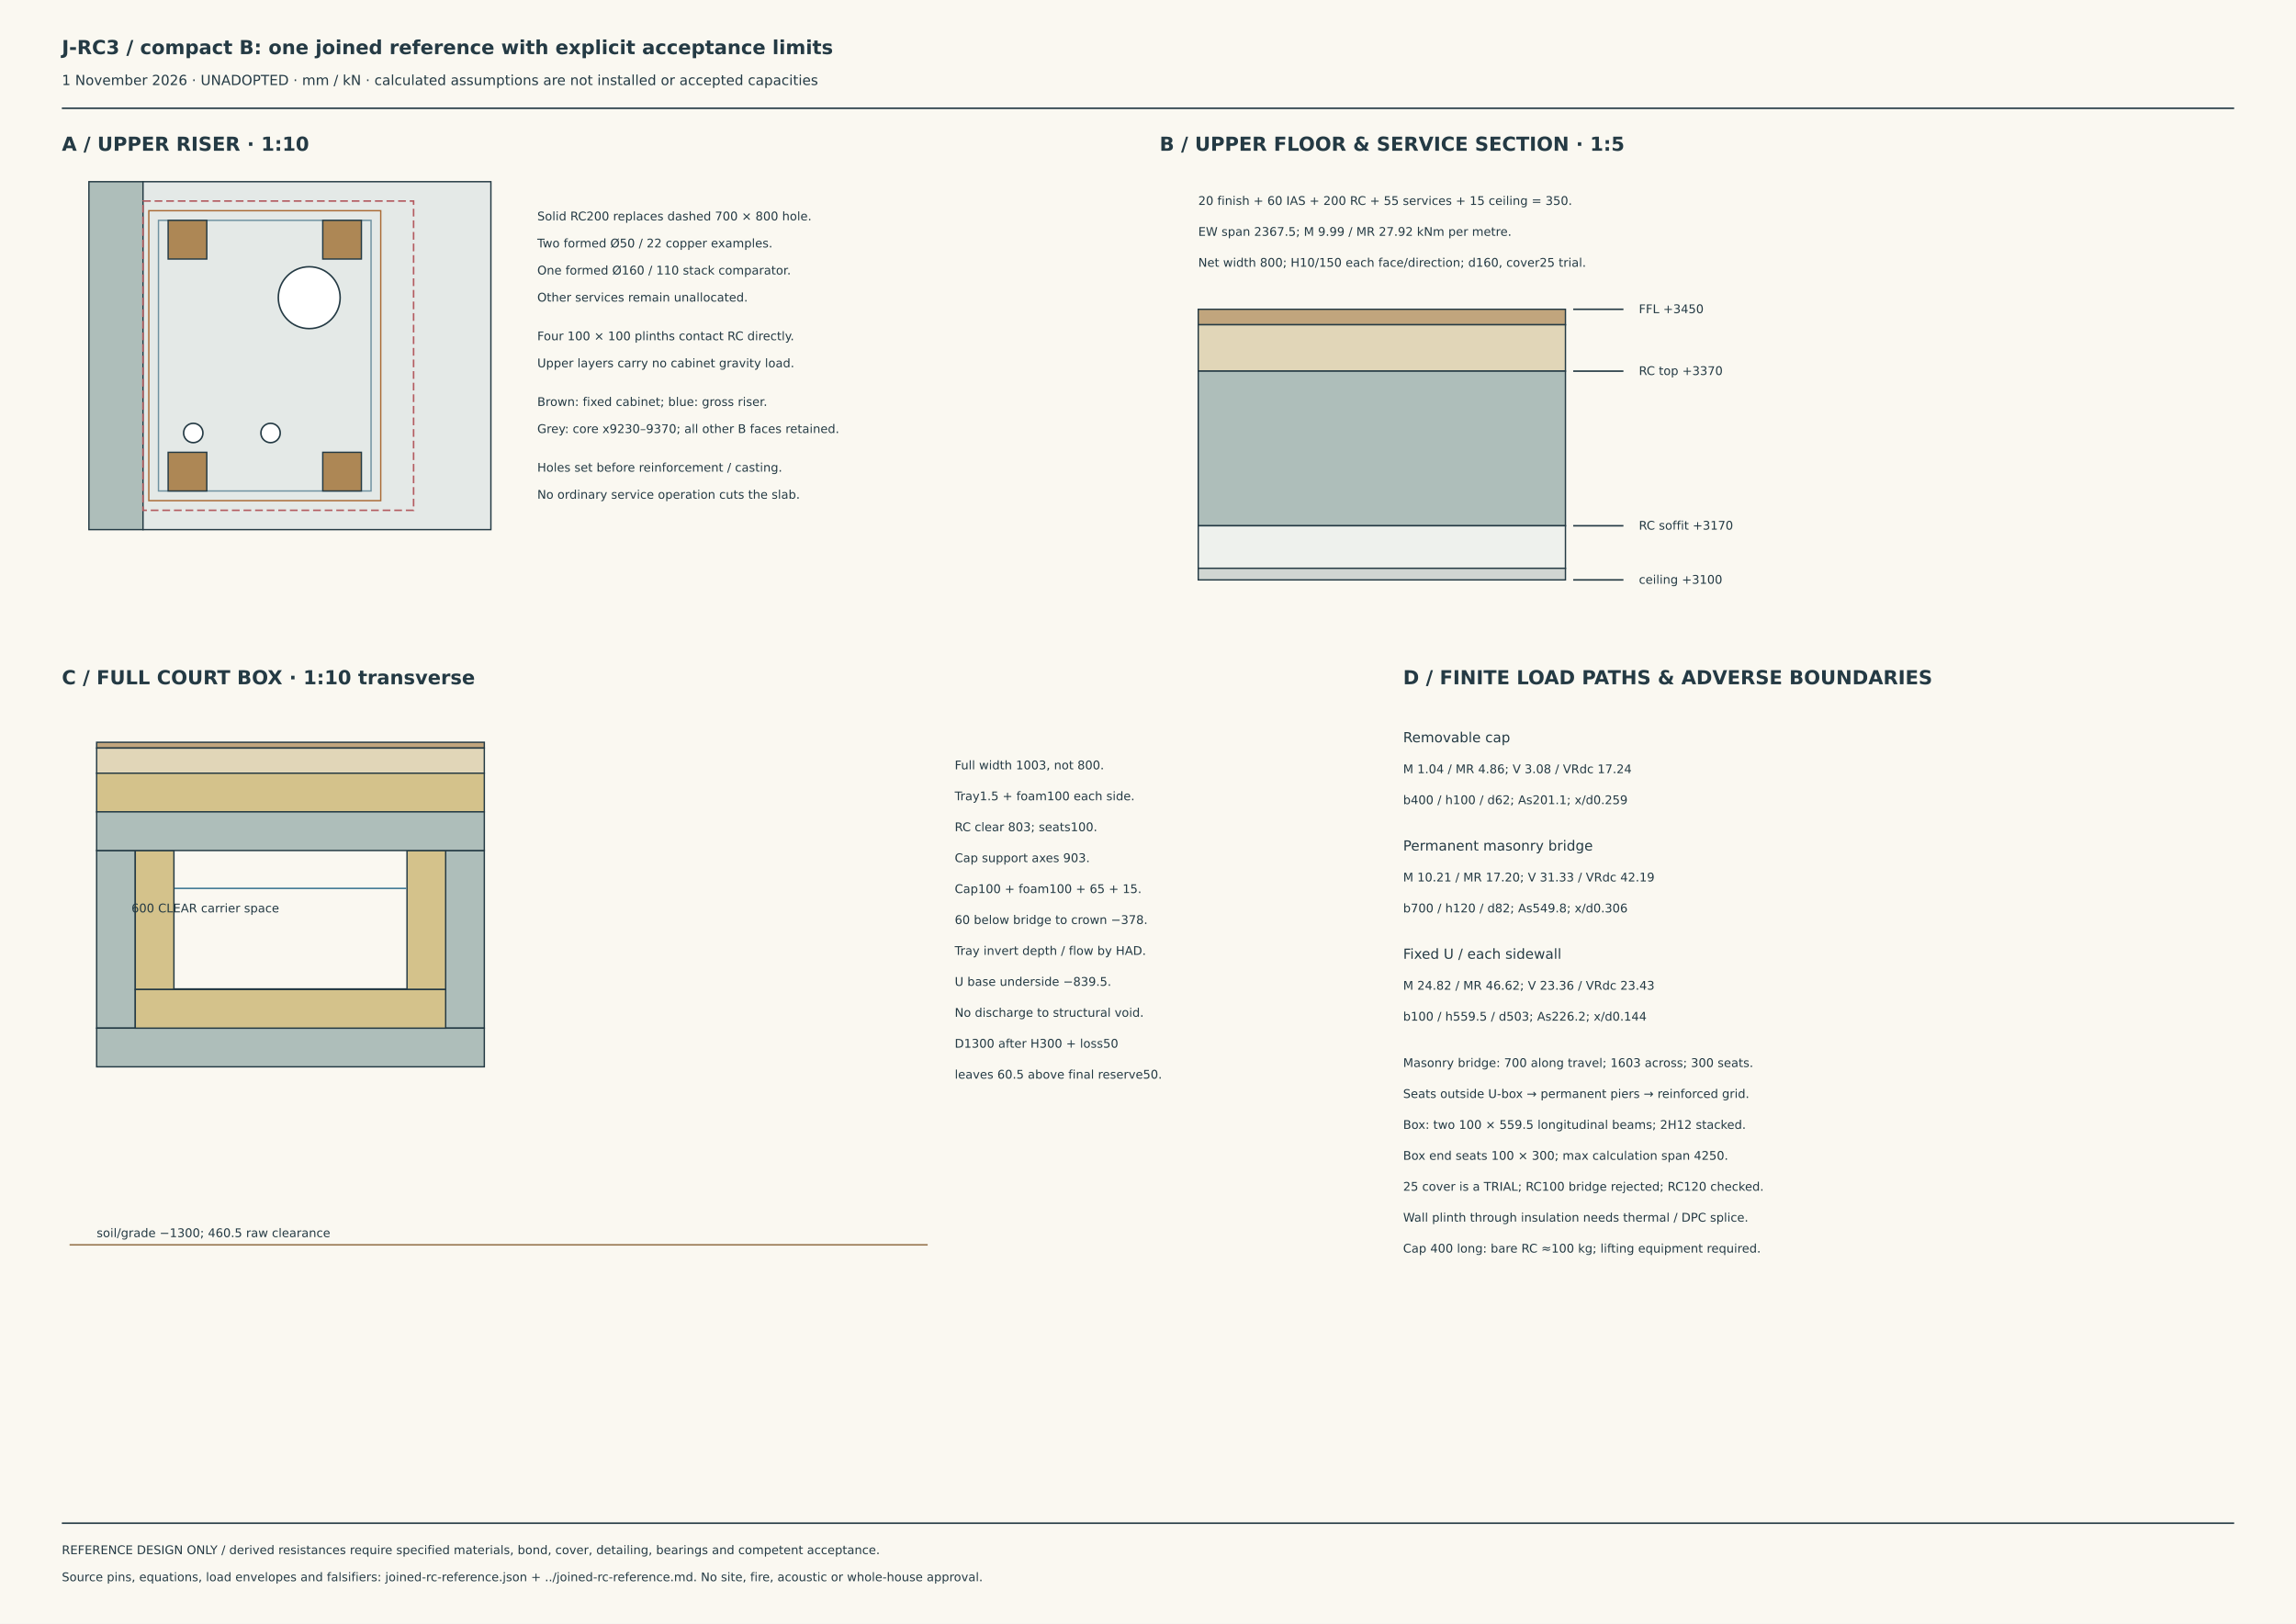
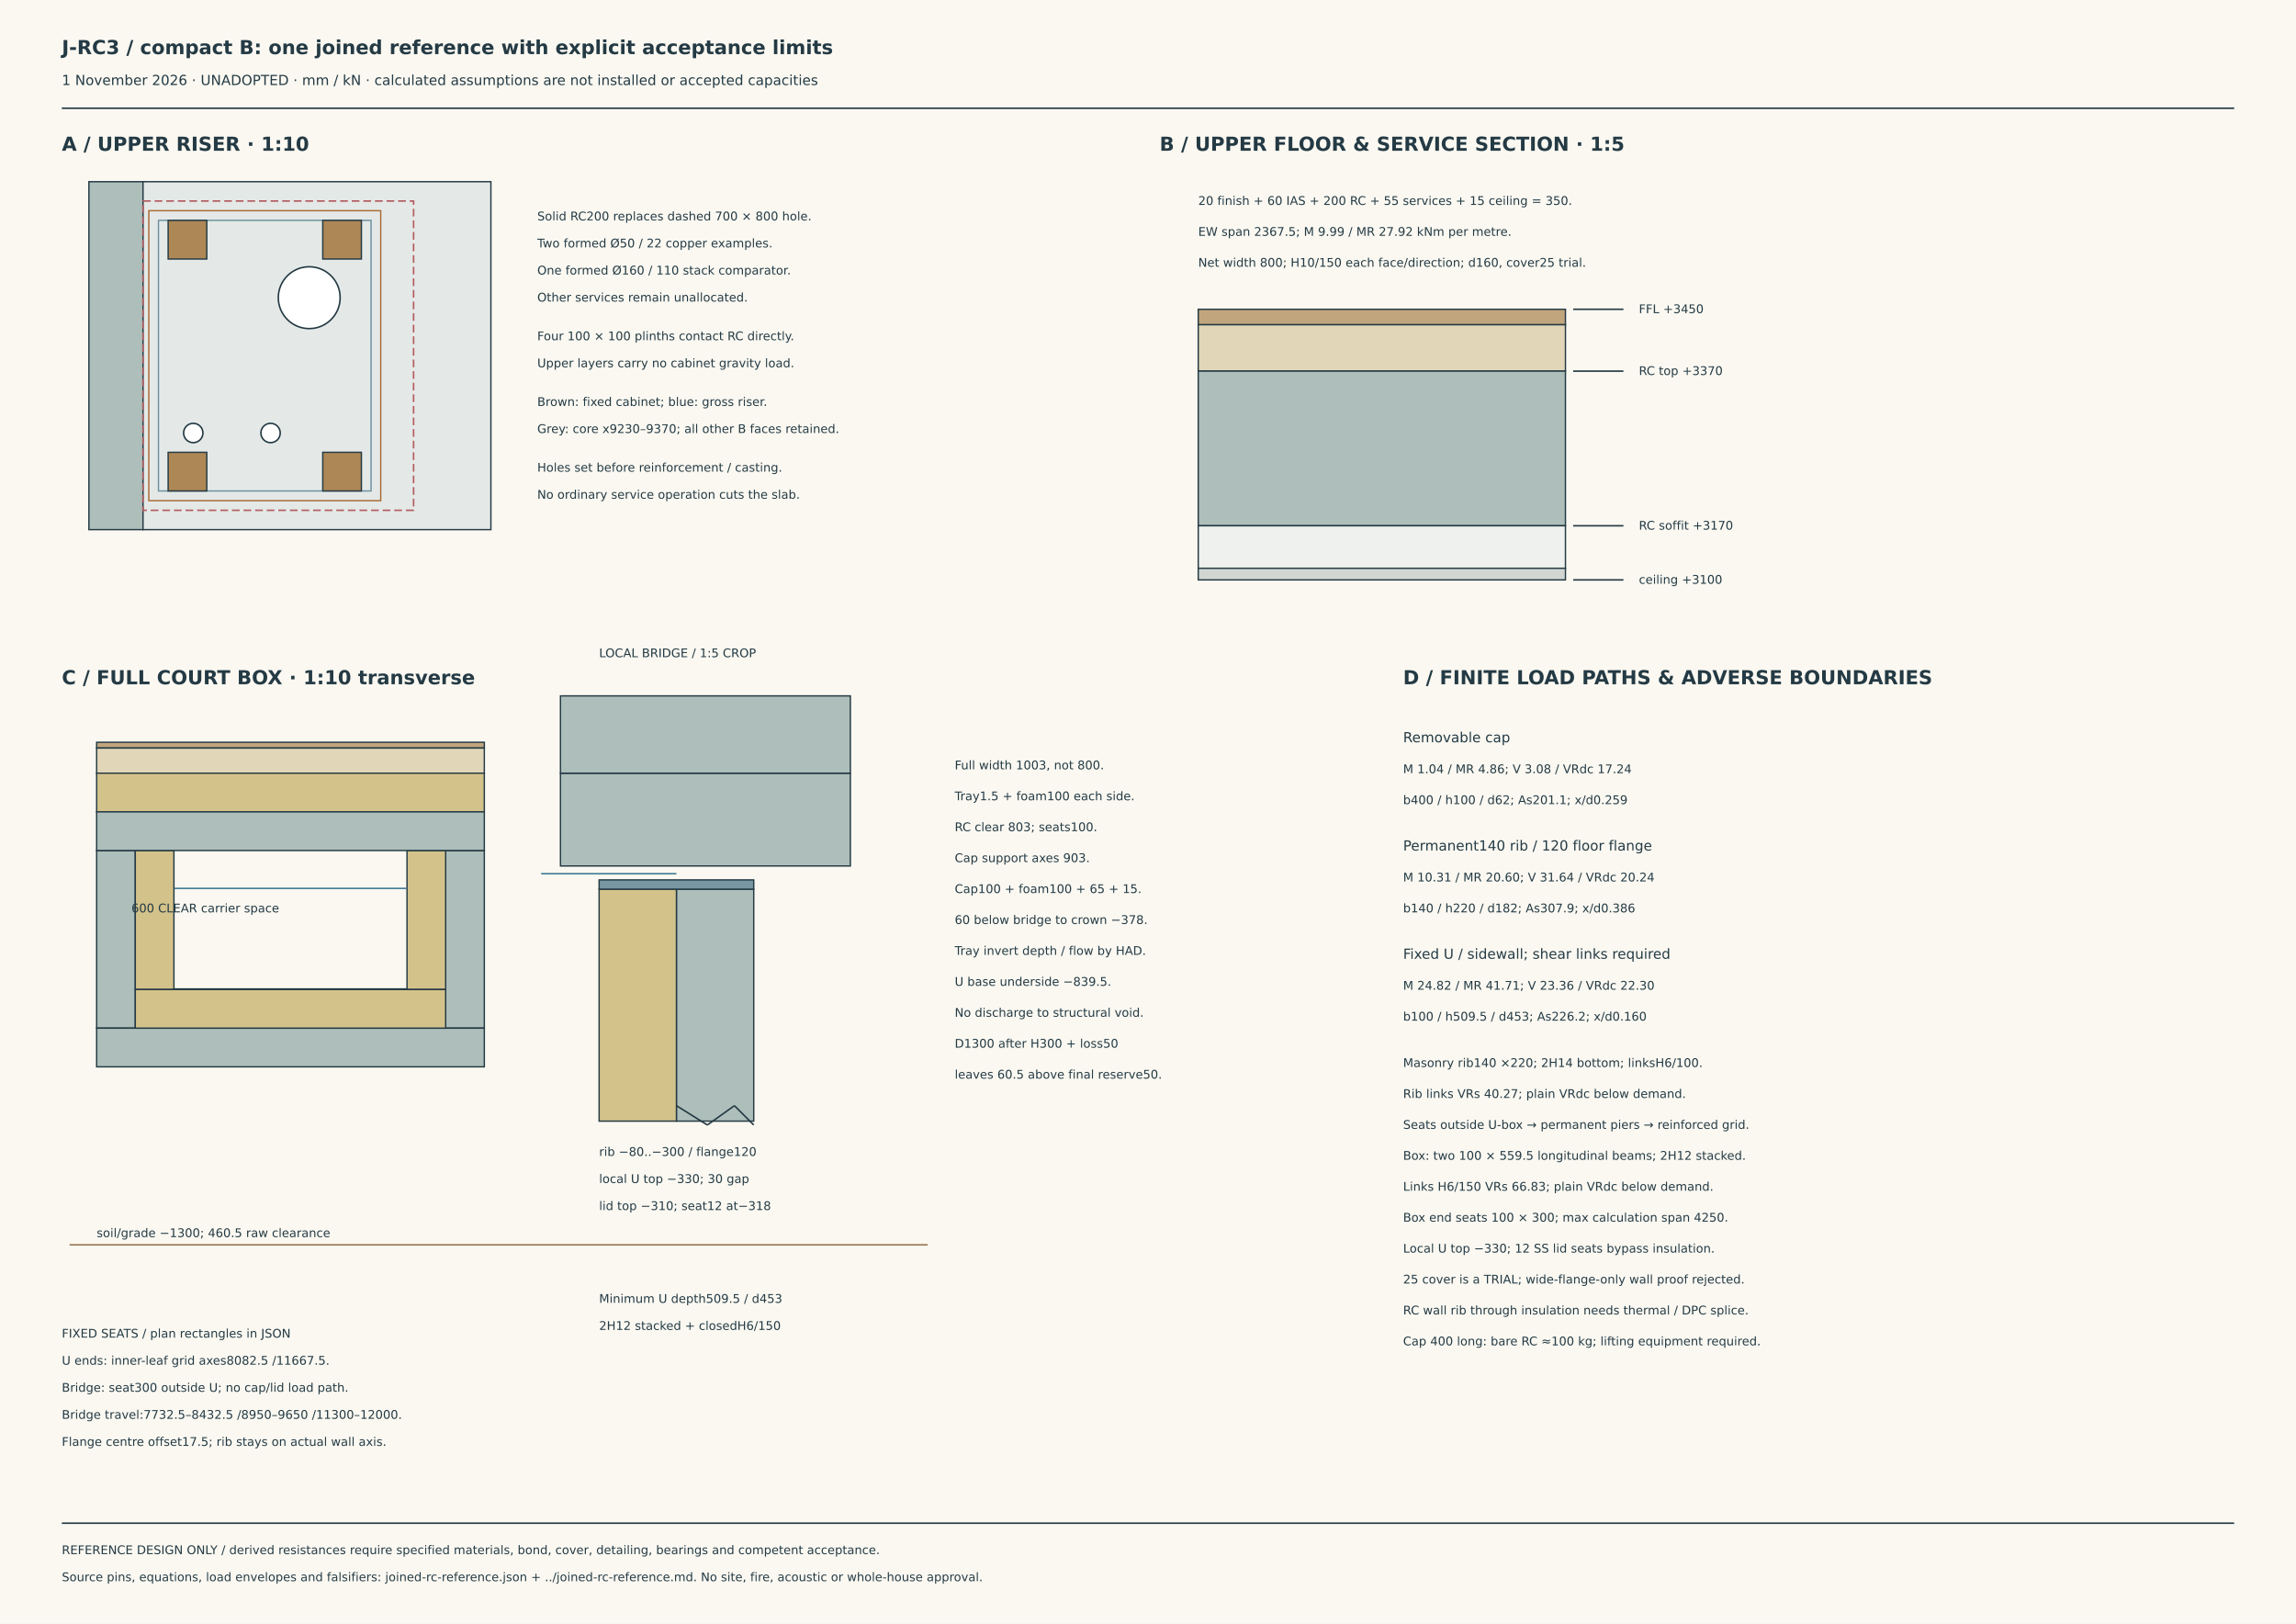
<svg xmlns="http://www.w3.org/2000/svg" width="594mm" height="420mm" viewBox="0 0 594 420">
  <style>text{font-family:DejaVu Sans,sans-serif;fill:#243a44} .small{font-size:3.1px} .title{font-size:5px;font-weight:bold} .note{font-size:3.6px} .line{stroke:#243a44;stroke-width:.4;fill:none}</style>
  <rect width="594" height="420" fill="#faf8f1" />
  <text x="16" y="14" class="title">J-RC3 / compact B: one joined reference with explicit acceptance limits</text>
  <text x="16" y="22" class="note">1 November 2026 · UNADOPTED · mm / kN · calculated assumptions are not installed or accepted capacities</text>
  <path d="M16,28 L578,28" stroke="#243a44" stroke-width=".4" fill="none" />
  <text x="16" y="39" class="title">A / UPPER RISER · 1:10</text>
  <rect x="23.000" y="47.000" width="14.000" height="90.000" fill="#aebeba" stroke="#243a44" stroke-width=".35" />
  <rect x="37.000" y="47.000" width="90.000" height="90.000" fill="#e4e9e7" stroke="#243a44" stroke-width=".35" />
  <rect x="38.500" y="54.500" width="60.000" height="75.000" fill="none" stroke="#aa6a35" stroke-width=".35" />
  <rect x="41.000" y="57.000" width="55.000" height="70.000" fill="none" stroke="#6e91a0" stroke-width=".35" />
  <rect x="37.0" y="52.0" width="70" height="80" fill="none" stroke="#b35b60" stroke-dasharray="2 1" stroke-width=".4" />
  <circle cx="50.0" cy="112.0" r="2.5" fill="white" stroke="#243a44" stroke-width=".4" />
  <circle cx="70.0" cy="112.0" r="2.5" fill="white" stroke="#243a44" stroke-width=".4" />
  <circle cx="80.0" cy="77.0" r="8.0" fill="white" stroke="#243a44" stroke-width=".4" />
  <rect x="43.500" y="117.000" width="10.000" height="10.000" fill="#ad8755" stroke="#243a44" stroke-width=".35" />
  <rect x="83.500" y="117.000" width="10.000" height="10.000" fill="#ad8755" stroke="#243a44" stroke-width=".35" />
  <rect x="43.500" y="57.000" width="10.000" height="10.000" fill="#ad8755" stroke="#243a44" stroke-width=".35" />
  <rect x="83.500" y="57.000" width="10.000" height="10.000" fill="#ad8755" stroke="#243a44" stroke-width=".35" />
  <text x="139" y="57" class="small">Solid RC200 replaces dashed 700 × 800 hole.</text>
  <text x="139" y="64" class="small">Two formed Ø50 / 22 copper examples.</text>
  <text x="139" y="71" class="small">One formed Ø160 / 110 stack comparator.</text>
  <text x="139" y="78" class="small">Other services remain unallocated.</text>
  <text x="139" y="88" class="small">Four 100 × 100 plinths contact RC directly.</text>
  <text x="139" y="95" class="small">Upper layers carry no cabinet gravity load.</text>
  <text x="139" y="105" class="small">Brown: fixed cabinet; blue: gross riser.</text>
  <text x="139" y="112" class="small">Grey: core x9230–9370; all other B faces retained.</text>
  <text x="139" y="122" class="small">Holes set before reinforcement / casting.</text>
  <text x="139" y="129" class="small">No ordinary service operation cuts the slab.</text>
  <text x="300" y="39" class="title">B / UPPER FLOOR &amp; SERVICE SECTION · 1:5</text>
  <rect x="310.000" y="80.000" width="95.000" height="4.000" fill="#c1a57d" stroke="#243a44" stroke-width=".35" />
  <rect x="310.000" y="84.000" width="95.000" height="12.000" fill="#e1d6b8" stroke="#243a44" stroke-width=".35" />
  <rect x="310.000" y="96.000" width="95.000" height="40.000" fill="#aebeba" stroke="#243a44" stroke-width=".35" />
  <rect x="310.000" y="136.000" width="95.000" height="11.000" fill="#eef1ed" stroke="#243a44" stroke-width=".35" />
  <rect x="310.000" y="147.000" width="95.000" height="3.000" fill="#d1d6d2" stroke="#243a44" stroke-width=".35" />
  <path d="M407,80.0 L420,80.0" stroke="#243a44" stroke-width=".4" fill="none" />
  <text x="424" y="81.0" class="small">FFL +3450</text>
  <path d="M407,96.0 L420,96.0" stroke="#243a44" stroke-width=".4" fill="none" />
  <text x="424" y="97.0" class="small">RC top +3370</text>
  <path d="M407,136.0 L420,136.0" stroke="#243a44" stroke-width=".4" fill="none" />
  <text x="424" y="137.0" class="small">RC soffit +3170</text>
  <path d="M407,150.0 L420,150.0" stroke="#243a44" stroke-width=".4" fill="none" />
  <text x="424" y="151.0" class="small">ceiling +3100</text>
  <text x="310" y="53" class="small">20 finish + 60 IAS + 200 RC + 55 services + 15 ceiling = 350.</text>
  <text x="310" y="61" class="small">EW span 2367.5; M 9.99 / MR 27.92 kNm per metre.</text>
  <text x="310" y="69" class="small">Net width 800; H10/150 each face/direction; d160, cover25 trial.</text>
  <text x="16" y="177" class="title">C / FULL COURT BOX · 1:10 transverse</text>
  <rect x="25.000" y="220.000" width="10.000" height="45.950" fill="#aebeba" stroke="#243a44" stroke-width=".35" />
  <rect x="115.300" y="220.000" width="10.000" height="45.950" fill="#aebeba" stroke="#243a44" stroke-width=".35" />
  <rect x="25.000" y="265.950" width="100.300" height="10.000" fill="#aebeba" stroke="#243a44" stroke-width=".35" />
  <rect x="35.000" y="220.000" width="10.000" height="35.950" fill="#d4c28b" stroke="#243a44" stroke-width=".35" />
  <rect x="105.300" y="220.000" width="10.000" height="35.950" fill="#d4c28b" stroke="#243a44" stroke-width=".35" />
  <rect x="45.000" y="255.800" width="60.300" height="0.300" fill="#7896a3" stroke="#243a44" stroke-width=".35" />
  <rect x="35.000" y="255.950" width="80.300" height="10.000" fill="#d4c28b" stroke="#243a44" stroke-width=".35" />
  <rect x="25.000" y="192.000" width="100.300" height="1.500" fill="#c1a57d" stroke="#243a44" stroke-width=".35" />
  <rect x="25.000" y="193.500" width="100.300" height="6.500" fill="#e1d6b8" stroke="#243a44" stroke-width=".35" />
  <rect x="25.000" y="200.000" width="100.300" height="10.000" fill="#d4c28b" stroke="#243a44" stroke-width=".35" />
  <rect x="25.000" y="210.000" width="100.300" height="10.000" fill="#aebeba" stroke="#243a44" stroke-width=".35" />
  <path d="M45.15,229.8 L105.15,229.8" stroke="#477e98" stroke-width=".4" fill="none" />
  <text x="34" y="236.0" class="small">600 CLEAR carrier space</text>
  <path d="M18,322.0 L240,322.0" stroke="#987852" stroke-width=".4" fill="none" />
  <text x="25" y="320.0" class="small">soil/grade −1300; 460.5 raw clearance</text>
  <text x="247" y="199" class="small">Full width 1003, not 800.</text>
  <text x="247" y="207" class="small">Tray1.5 + foam100 each side.</text>
  <text x="247" y="215" class="small">RC clear 803; seats100.</text>
  <text x="247" y="223" class="small">Cap support axes 903.</text>
  <text x="247" y="231" class="small">Cap100 + foam100 + 65 + 15.</text>
  <text x="247" y="239" class="small">60 below bridge to crown −378.</text>
  <text x="247" y="247" class="small">Tray invert depth / flow by HAD.</text>
  <text x="247" y="255" class="small">U base underside −839.5.</text>
  <text x="247" y="263" class="small">No discharge to structural void.</text>
  <text x="247" y="271" class="small">D1300 after H300 + loss50</text>
  <text x="247" y="279" class="small">leaves 60.5 above final reserve50.</text>
+   <text x="155" y="170" class="small">LOCAL BRIDGE / 1:5 CROP</text>
+   <rect x="145.000" y="200.000" width="75.000" height="24.000" fill="#aebeba" stroke="#243a44" stroke-width=".35" />
+   <rect x="145.000" y="180.000" width="75.000" height="20.000" fill="#aebeba" stroke="#243a44" stroke-width=".35" />
+   <rect x="175.000" y="230.000" width="20.000" height="60.000" fill="#aebeba" stroke="#243a44" stroke-width=".35" />
+   <rect x="155.000" y="230.000" width="20.000" height="60.000" fill="#d4c28b" stroke="#243a44" stroke-width=".35" />
+   <rect x="155.000" y="227.600" width="40.000" height="2.400" fill="#7896a3" stroke="#243a44" stroke-width=".35" />
+   <path d="M140,226 L175,226" stroke="#477e98" stroke-width=".4" fill="none" />
+   <path d="M175,286 L183,291" stroke="#243a44" stroke-width=".4" fill="none" />
+   <path d="M183,291 L190,286" stroke="#243a44" stroke-width=".4" fill="none" />
+   <path d="M190,286 L195,291" stroke="#243a44" stroke-width=".4" fill="none" />
+   <text x="155" y="299" class="small">rib −80..−300 / flange120</text>
+   <text x="155" y="306" class="small">local U top −330; 30 gap</text>
+   <text x="155" y="313" class="small">lid top −310; seat12 at−318</text>
+   <text x="155" y="337" class="small">Minimum U depth509.5 / d453</text>
+   <text x="155" y="344" class="small">2H12 stacked + closedH6/150</text>
+   <text x="16" y="346" class="small">FIXED SEATS / plan rectangles in JSON</text>
+   <text x="16" y="353" class="small">U ends: inner-leaf grid axes8082.5 /11667.5.</text>
+   <text x="16" y="360" class="small">Bridge: seat300 outside U; no cap/lid load path.</text>
+   <text x="16" y="367" class="small">Bridge travel:7732.5–8432.5 /8950–9650 /11300–12000.</text>
+   <text x="16" y="374" class="small">Flange centre offset17.5; rib stays on actual wall axis.</text>
  <text x="363" y="177" class="title">D / FINITE LOAD PATHS &amp; ADVERSE BOUNDARIES</text>
  <text x="363" y="192" class="note">Removable cap</text>
  <text x="363" y="200" class="small">M 1.04 / MR 4.86; V 3.08 / VRdc 17.24</text>
  <text x="363" y="208" class="small">b400 / h100 / d62; As201.1; x/d0.259</text>
-   <text x="363" y="220" class="note">Permanent masonry bridge</text>
-   <text x="363" y="228" class="small">M 10.21 / MR 17.20; V 31.33 / VRdc 42.19</text>
-   <text x="363" y="236" class="small">b700 / h120 / d82; As549.8; x/d0.306</text>
-   <text x="363" y="248" class="note">Fixed U / each sidewall</text>
-   <text x="363" y="256" class="small">M 24.82 / MR 46.62; V 23.36 / VRdc 23.43</text>
-   <text x="363" y="264" class="small">b100 / h559.5 / d503; As226.2; x/d0.144</text>
-   <text x="363" y="276" class="small">Masonry bridge: 700 along travel; 1603 across; 300 seats.</text>
-   <text x="363" y="284" class="small">Seats outside U-box → permanent piers → reinforced grid.</text>
-   <text x="363" y="292" class="small">Box: two 100 × 559.5 longitudinal beams; 2H12 stacked.</text>
-   <text x="363" y="300" class="small">Box end seats 100 × 300; max calculation span 4250.</text>
-   <text x="363" y="308" class="small">25 cover is a TRIAL; RC100 bridge rejected; RC120 checked.</text>
-   <text x="363" y="316" class="small">Wall plinth through insulation needs thermal / DPC splice.</text>
-   <text x="363" y="324" class="small">Cap 400 long: bare RC ≈100 kg; lifting equipment required.</text>
+   <text x="363" y="220" class="note">Permanent140 rib / 120 floor flange</text>
+   <text x="363" y="228" class="small">M 10.31 / MR 20.60; V 31.64 / VRdc 20.24</text>
+   <text x="363" y="236" class="small">b140 / h220 / d182; As307.9; x/d0.386</text>
+   <text x="363" y="248" class="note">Fixed U / sidewall; shear links required</text>
+   <text x="363" y="256" class="small">M 24.82 / MR 41.71; V 23.36 / VRdc 22.30</text>
+   <text x="363" y="264" class="small">b100 / h509.5 / d453; As226.2; x/d0.160</text>
+   <text x="363" y="276" class="small">Masonry rib140 ×220; 2H14 bottom; linksH6/100.</text>
+   <text x="363" y="284" class="small">Rib links VRs 40.27; plain VRdc below demand.</text>
+   <text x="363" y="292" class="small">Seats outside U-box → permanent piers → reinforced grid.</text>
+   <text x="363" y="300" class="small">Box: two 100 × 559.5 longitudinal beams; 2H12 stacked.</text>
+   <text x="363" y="308" class="small">Links H6/150 VRs 66.83; plain VRdc below demand.</text>
+   <text x="363" y="316" class="small">Box end seats 100 × 300; max calculation span 4250.</text>
+   <text x="363" y="324" class="small">Local U top −330; 12 SS lid seats bypass insulation.</text>
+   <text x="363" y="332" class="small">25 cover is a TRIAL; wide-flange-only wall proof rejected.</text>
+   <text x="363" y="340" class="small">RC wall rib through insulation needs thermal / DPC splice.</text>
+   <text x="363" y="348" class="small">Cap 400 long: bare RC ≈100 kg; lifting equipment required.</text>
  <path d="M16,394 L578,394" stroke="#243a44" stroke-width=".4" fill="none" />
  <text x="16" y="402" class="small">REFERENCE DESIGN ONLY / derived resistances require specified materials, bond, cover, detailing, bearings and competent acceptance.</text>
  <text x="16" y="409" class="small">Source pins, equations, load envelopes and falsifiers: joined-rc-reference.json + ../joined-rc-reference.md. No site, fire, acoustic or whole-house approval.</text>
</svg>
